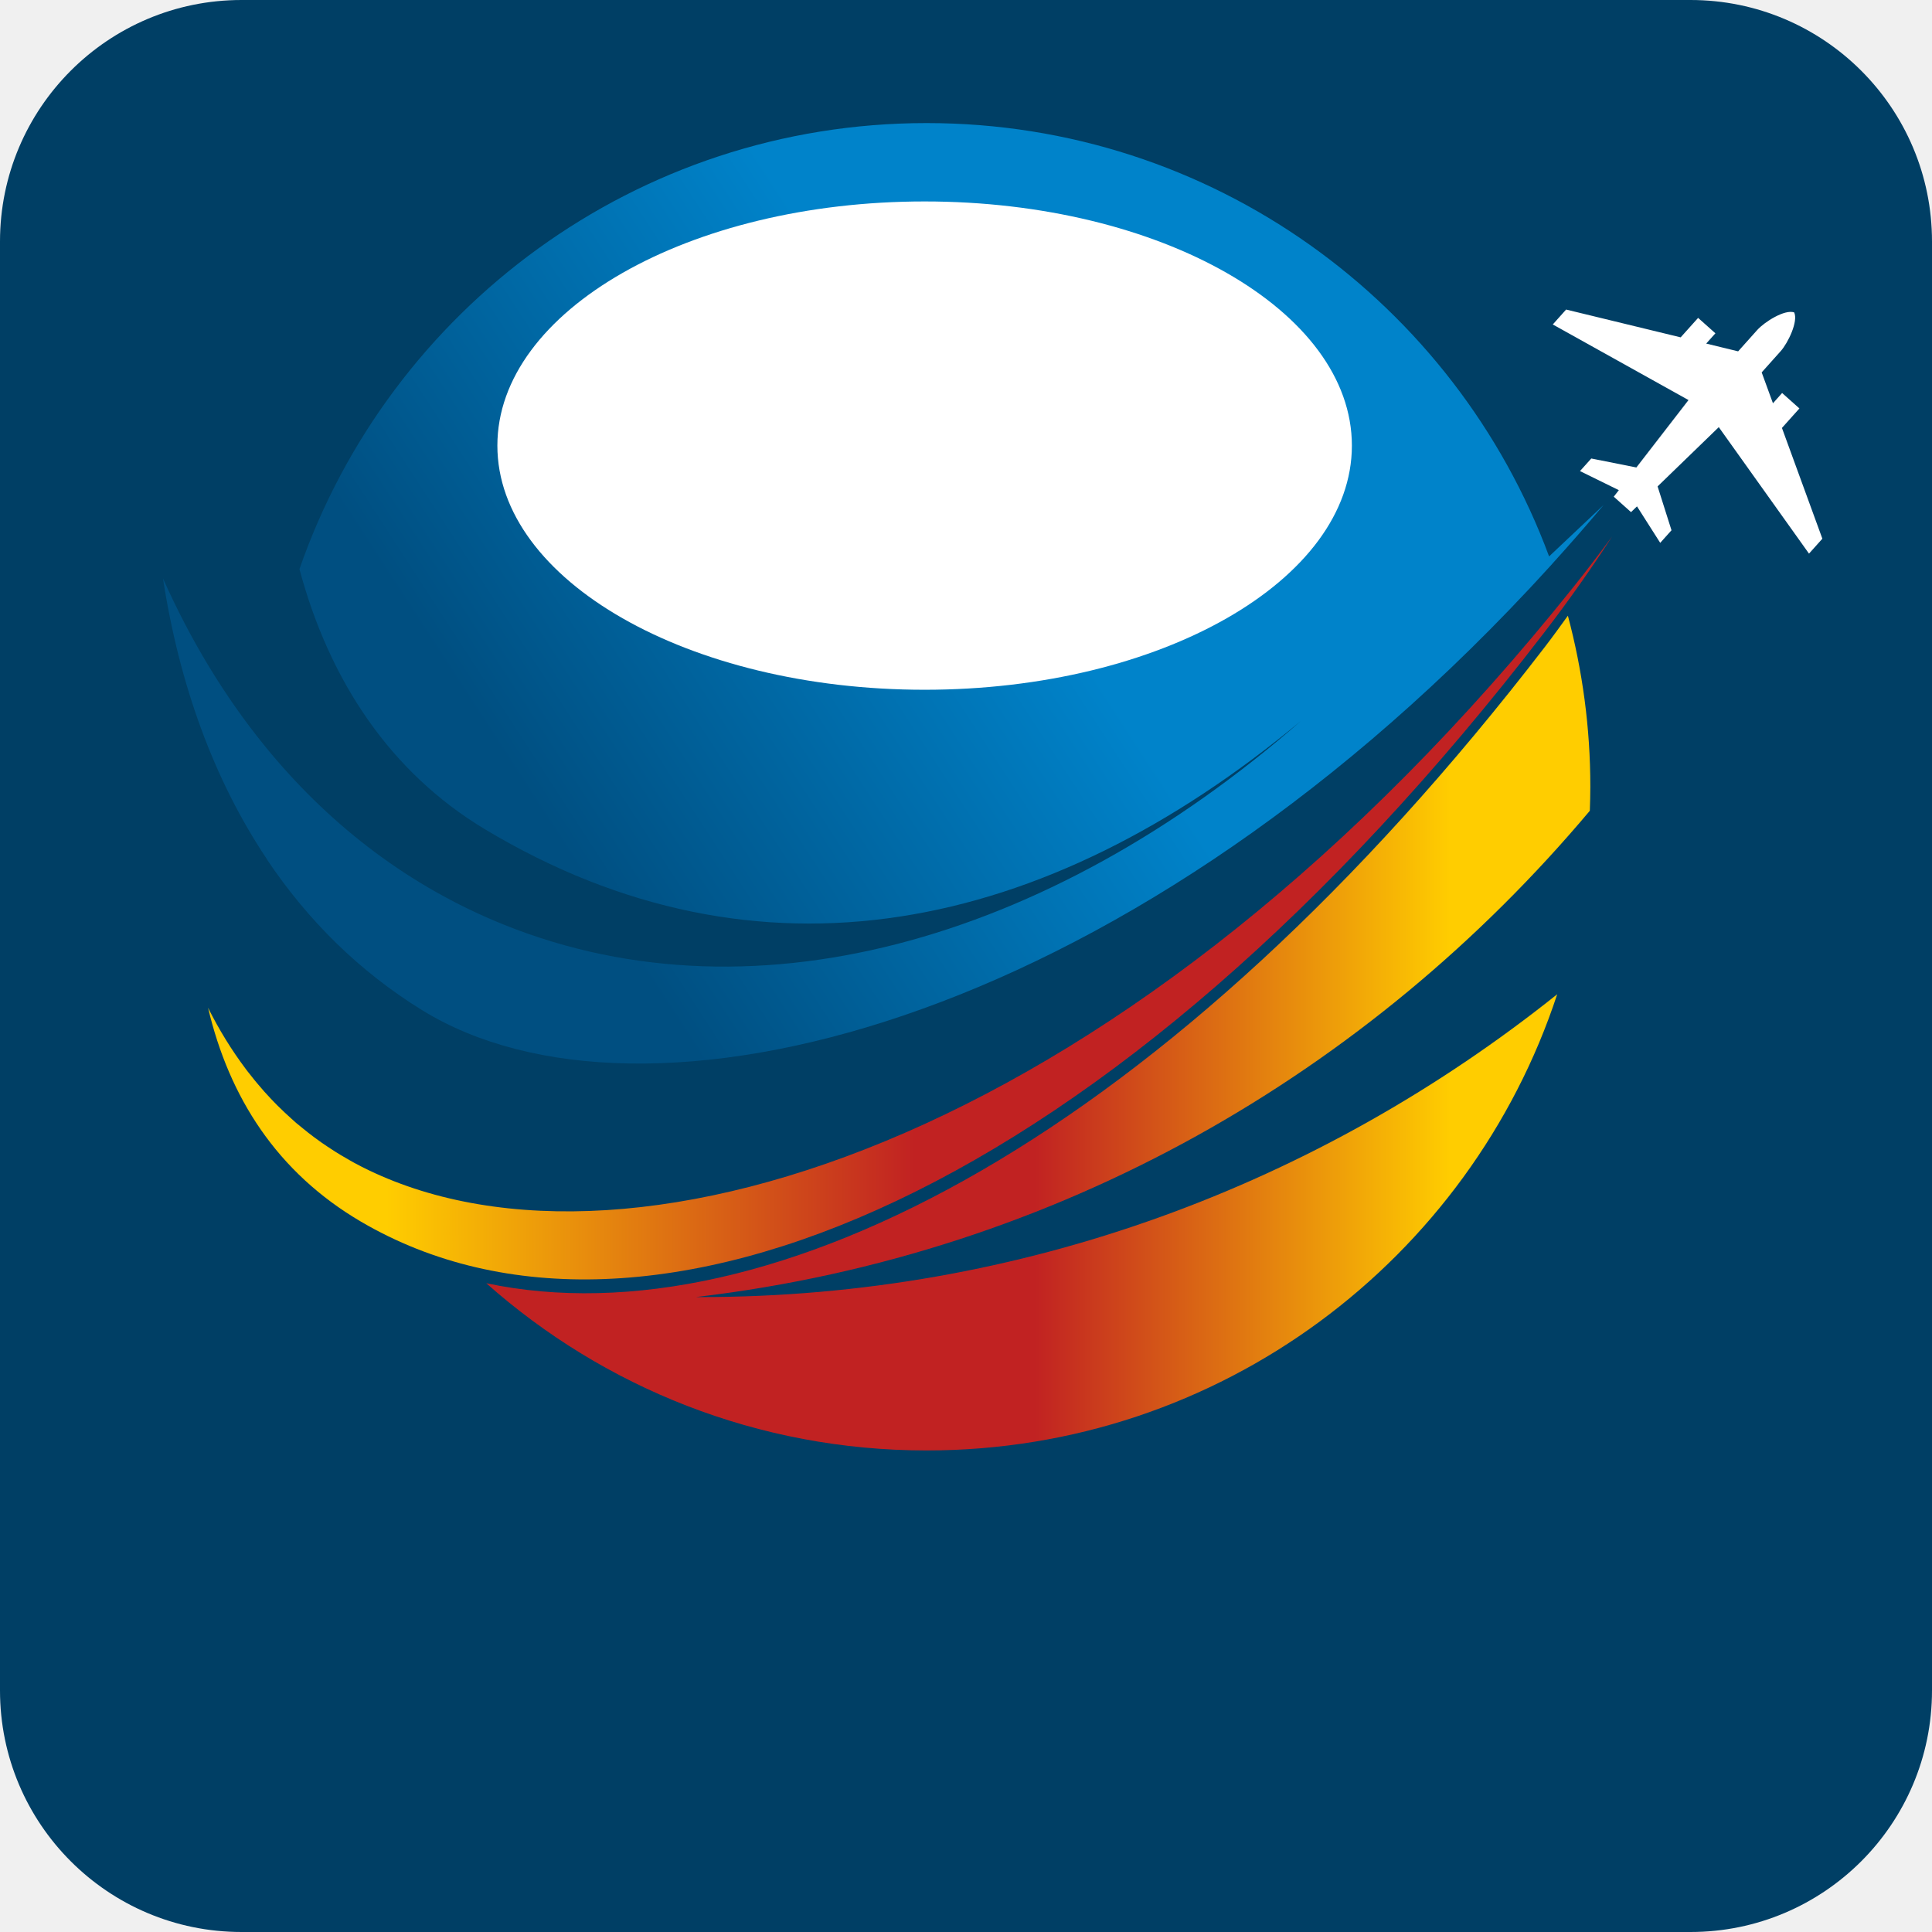
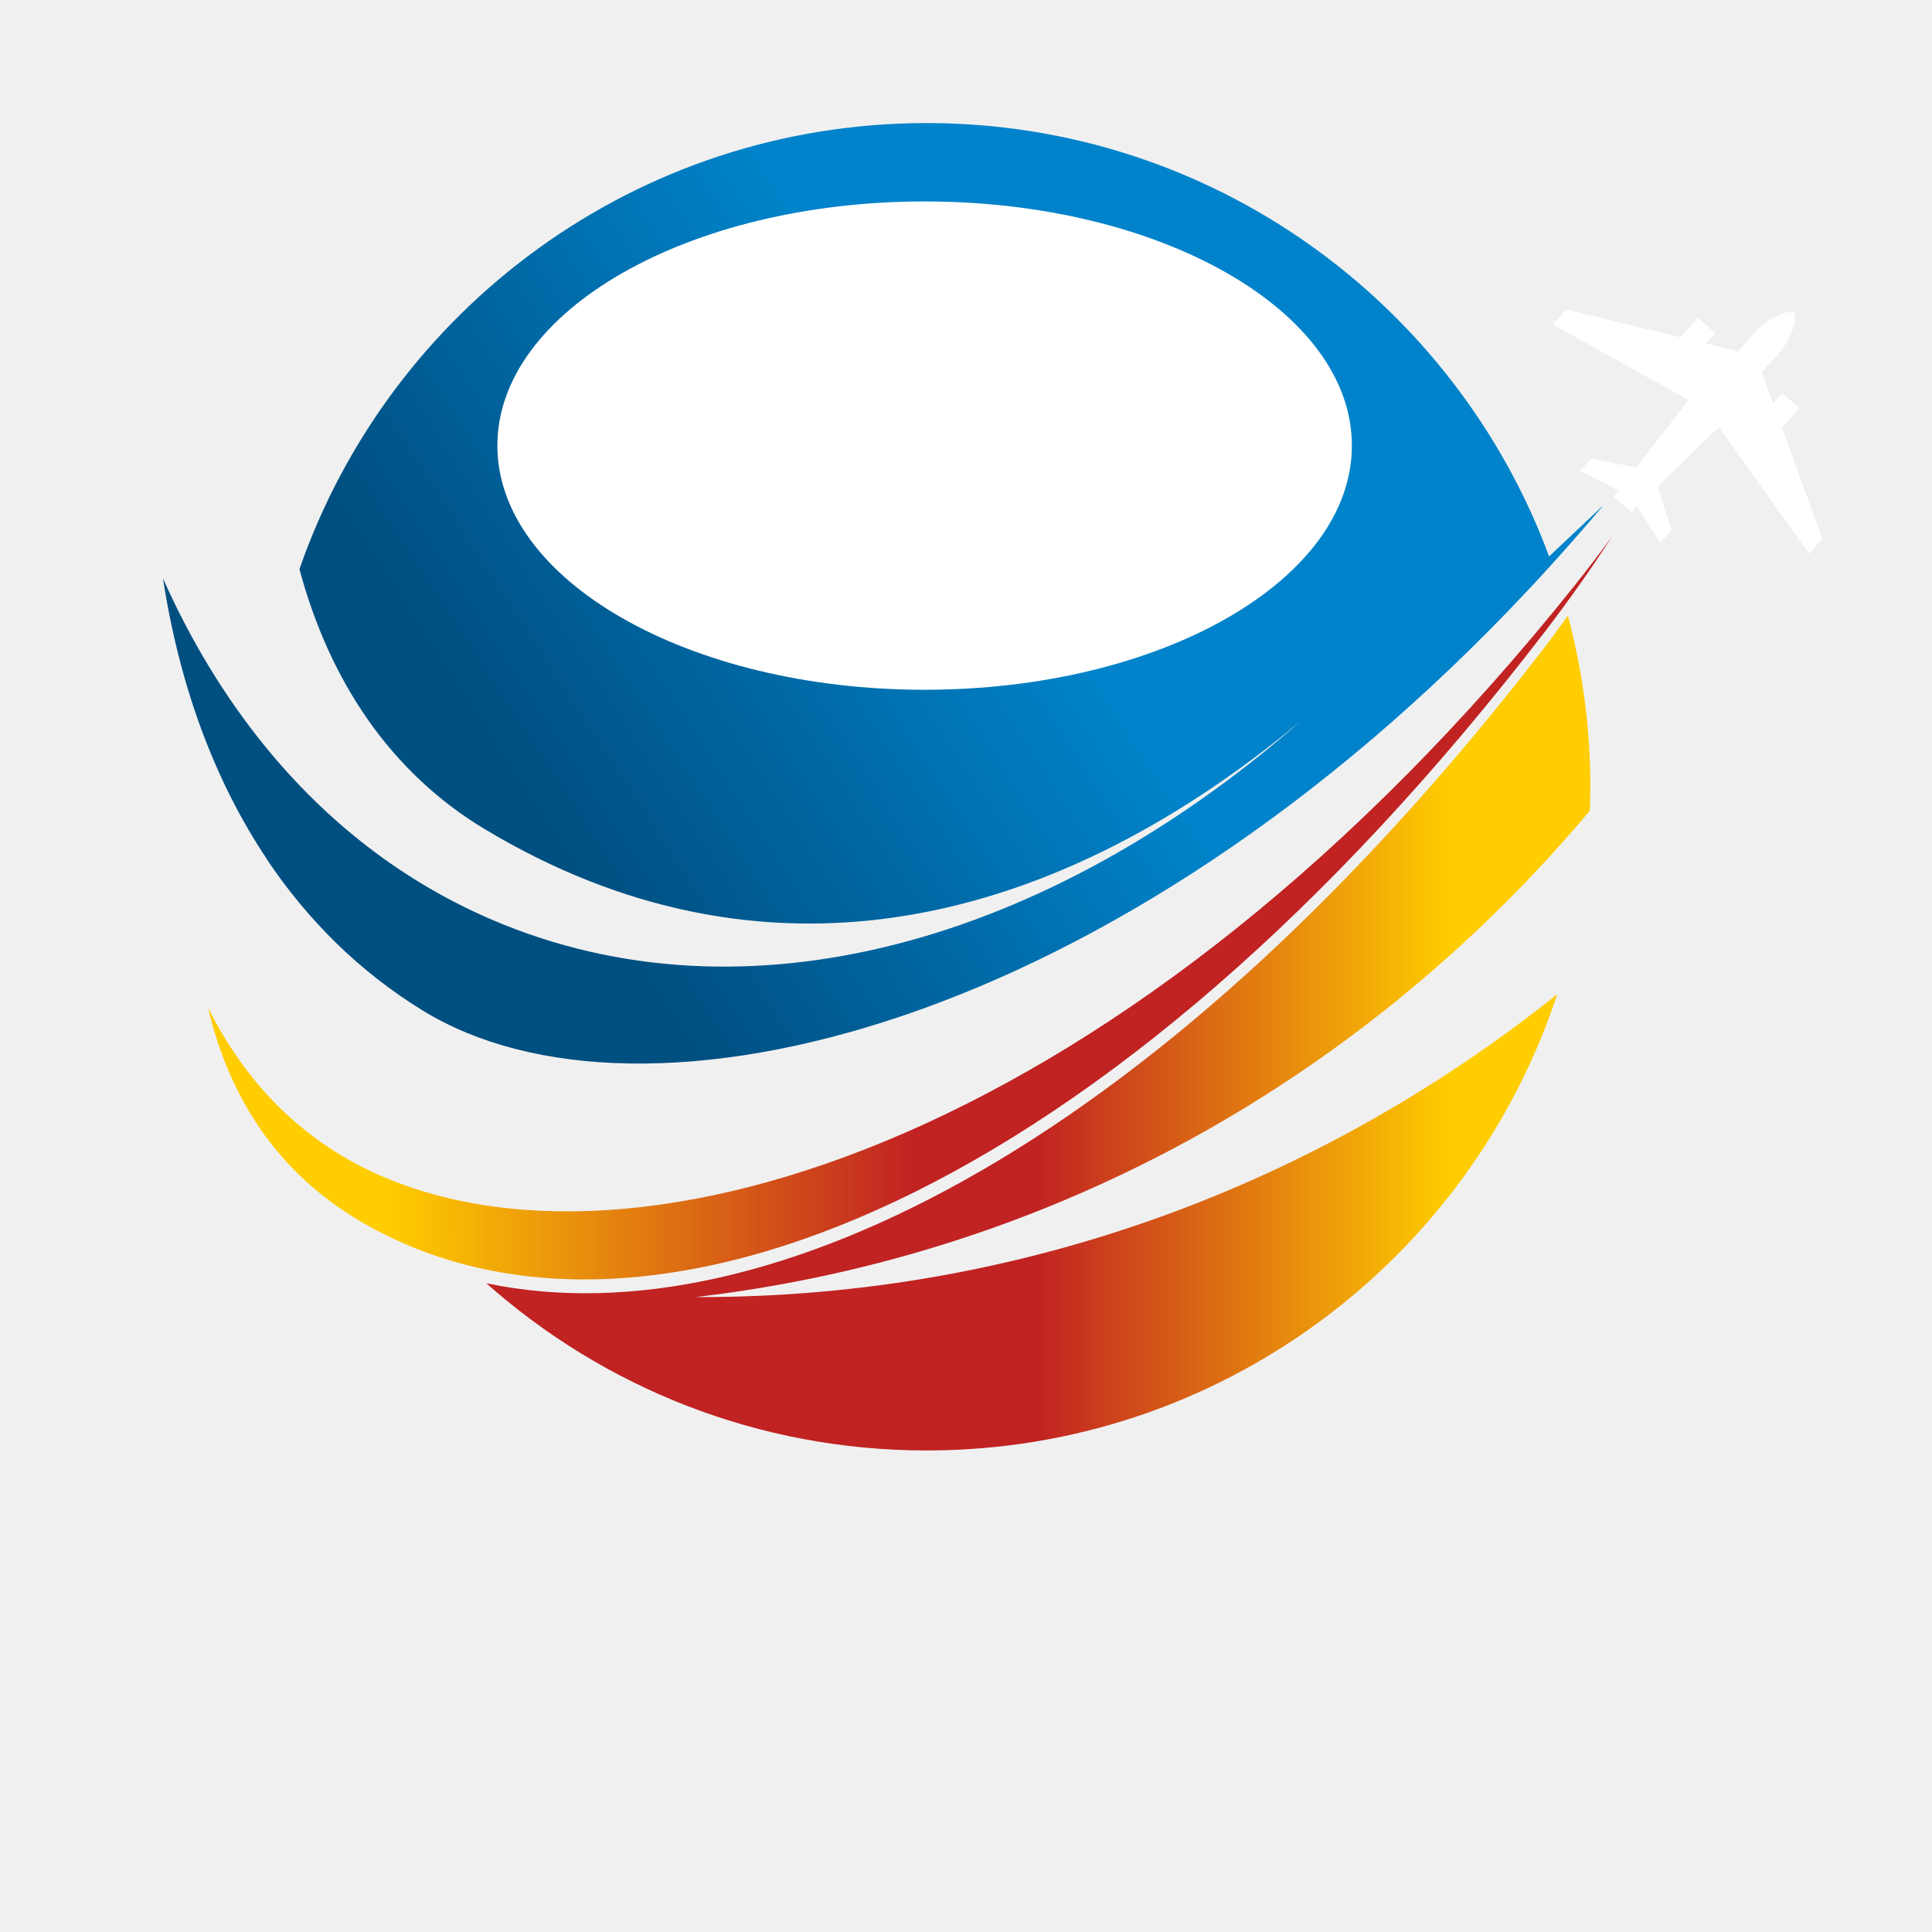
<svg xmlns="http://www.w3.org/2000/svg" viewBox="0 0 32 32">
-   <rect width="32" height="32" rx="4" fill="#003F65" />
  <g transform="translate(-18, 2) scale(0.08)">
    <path d="M286.999 92.831C293.215 116.013 305.861 134.944 325.375 146.672C382.168 180.781 441.4 168.296 494.36 124.253C442.008 170.025 379.449 187.947 326.905 165.441C308.327 157.48 292.548 145.119 279.783 129.401C271.48 119.175 264.445 107.549 258.747 94.765C262.121 116.739 269.3 136.492 280.245 152.852C280.249 152.871 280.252 152.893 280.252 152.913C288.705 165.543 299.413 176.135 312.379 184.135C357.919 212.259 456.243 188.012 541.472 97.059H541.483C541.691 96.84 541.895 96.616 542.095 96.393C542.388 96.085 542.668 95.78 542.956 95.468C543.977 94.367 544.997 93.26 546.019 92.135C546.123 92.023 546.229 91.911 546.327 91.799V91.787C549.917 87.827 553.483 83.745 557.019 79.547L545.723 90.2C526.336 37.823 475.969 0.481 416.841 0.481C356.739 0.481 305.653 39.075 286.999 92.831Z" fill="url(#paint0_linear)" />
    <path d="M599.535 89.623L602.302 86.531L593.931 63.6L597.55 59.564L593.969 56.369L592.071 58.493L589.737 52.099L593.681 47.692C595.165 46.027 597.345 41.563 596.466 39.679C594.486 39 590.29 41.673 588.807 43.333L584.863 47.743L578.251 46.133L580.158 44.008L576.577 40.815L572.963 44.845L549.247 39.089L546.486 42.176L574.587 57.828L563.793 71.784L554.455 69.928L552.121 72.533L560.162 76.481L559.111 77.835L562.686 81.029L563.923 79.839L568.731 87.391L571.066 84.787L568.187 75.705L580.855 63.436L599.535 89.623Z" fill="white" />
    <path d="M544.865 108.919C467.263 209.871 384.587 253.107 325.68 240.679C349.937 262.209 381.856 275.301 416.841 275.301C477.731 275.301 529.363 235.697 547.401 180.851C498.187 220.175 436.697 243.547 369.968 243.547C369.673 243.547 369.377 243.537 369.075 243.537C369.259 243.519 369.444 243.499 369.627 243.476C444.101 234.595 508.512 197.164 554.157 142.859C554.213 141.213 554.261 139.552 554.261 137.883C554.261 125.64 552.624 113.773 549.615 102.476C548.051 104.629 546.507 106.787 544.865 108.919Z" fill="url(#paint1_linear)" />
    <path d="M327.976 67.256C327.976 95.175 367.572 117.808 416.431 117.808C465.288 117.808 504.893 95.175 504.893 67.256C504.893 39.34 465.288 16.707 416.431 16.707C367.572 16.707 327.976 39.34 327.976 67.256Z" fill="url(#paint2_radial)" />
    <path d="M554.972 91.144C554.939 91.195 554.908 91.236 554.873 91.273C553.563 92.993 552.233 94.691 550.879 96.393C459.531 210.627 356.071 243.547 301.372 217.296C300.355 216.816 299.361 216.299 298.38 215.771C298.045 215.589 297.725 215.403 297.395 215.217C296.757 214.859 296.125 214.491 295.501 214.115C295.119 213.887 294.736 213.645 294.355 213.408C293.808 213.059 293.264 212.709 292.735 212.352C292.331 212.087 291.931 211.808 291.535 211.535C291.043 211.189 290.561 210.827 290.08 210.481C289.671 210.171 289.267 209.879 288.867 209.557C288.425 209.219 287.989 208.865 287.555 208.501C287.145 208.167 286.723 207.832 286.317 207.492C285.991 207.2 285.68 206.915 285.361 206.632C284.373 205.749 283.415 204.851 282.48 203.921C282.275 203.712 282.065 203.512 281.863 203.293C281.352 202.777 280.848 202.237 280.353 201.689C280.139 201.461 279.923 201.237 279.717 201C279.221 200.437 278.728 199.86 278.24 199.28C278.064 199.067 277.884 198.852 277.705 198.635C277.205 198.02 276.705 197.397 276.217 196.764C276.103 196.605 275.987 196.443 275.868 196.3C272.939 192.403 270.34 188.172 268.075 183.643C272.445 202.187 282.34 217.735 299.775 227.953C358.487 262.329 454.977 222.695 544.685 106C549.723 99.453 554.408 92.804 558.767 86.08C557.52 87.777 556.265 89.465 554.972 91.144ZM268.071 183.625C268.069 183.619 268.069 183.615 268.067 183.609C268.068 183.615 268.069 183.619 268.071 183.625ZM268.073 183.641C268.075 183.641 268.075 183.643 268.075 183.643C268.073 183.637 268.072 183.631 268.071 183.625C268.072 183.629 268.072 183.635 268.073 183.641Z" fill="url(#paint3_linear)" />
  </g>
  <defs>
    <linearGradient id="paint0_linear" x1="426.914" y1="76.233" x2="309.055" y2="152.779" gradientUnits="userSpaceOnUse">
      <stop stop-color="#0083CA" />
      <stop offset="0.798" stop-color="#004F81" />
      <stop offset="1" stop-color="#004F81" />
    </linearGradient>
    <linearGradient id="paint1_linear" x1="525.272" y1="188.888" x2="343.927" y2="188.888" gradientUnits="userSpaceOnUse">
      <stop stop-color="#FFCD00" />
      <stop offset="0.474" stop-color="#C12222" />
      <stop offset="1" stop-color="#C12222" />
    </linearGradient>
    <radialGradient id="paint2_radial" cx="0" cy="0" r="1" gradientUnits="userSpaceOnUse" gradientTransform="translate(416.434 67.2568) scale(88.4557 50.5525)">
      <stop stop-color="white" />
      <stop offset="0.705" stop-color="white" />
      <stop offset="1" stop-color="white" />
    </radialGradient>
    <linearGradient id="paint3_linear" x1="304.932" y1="162.985" x2="535.56" y2="162.985" gradientUnits="userSpaceOnUse">
      <stop stop-color="#FFCD00" />
      <stop offset="0.474" stop-color="#C12222" />
      <stop offset="1" stop-color="#C12222" />
    </linearGradient>
  </defs>
</svg>
